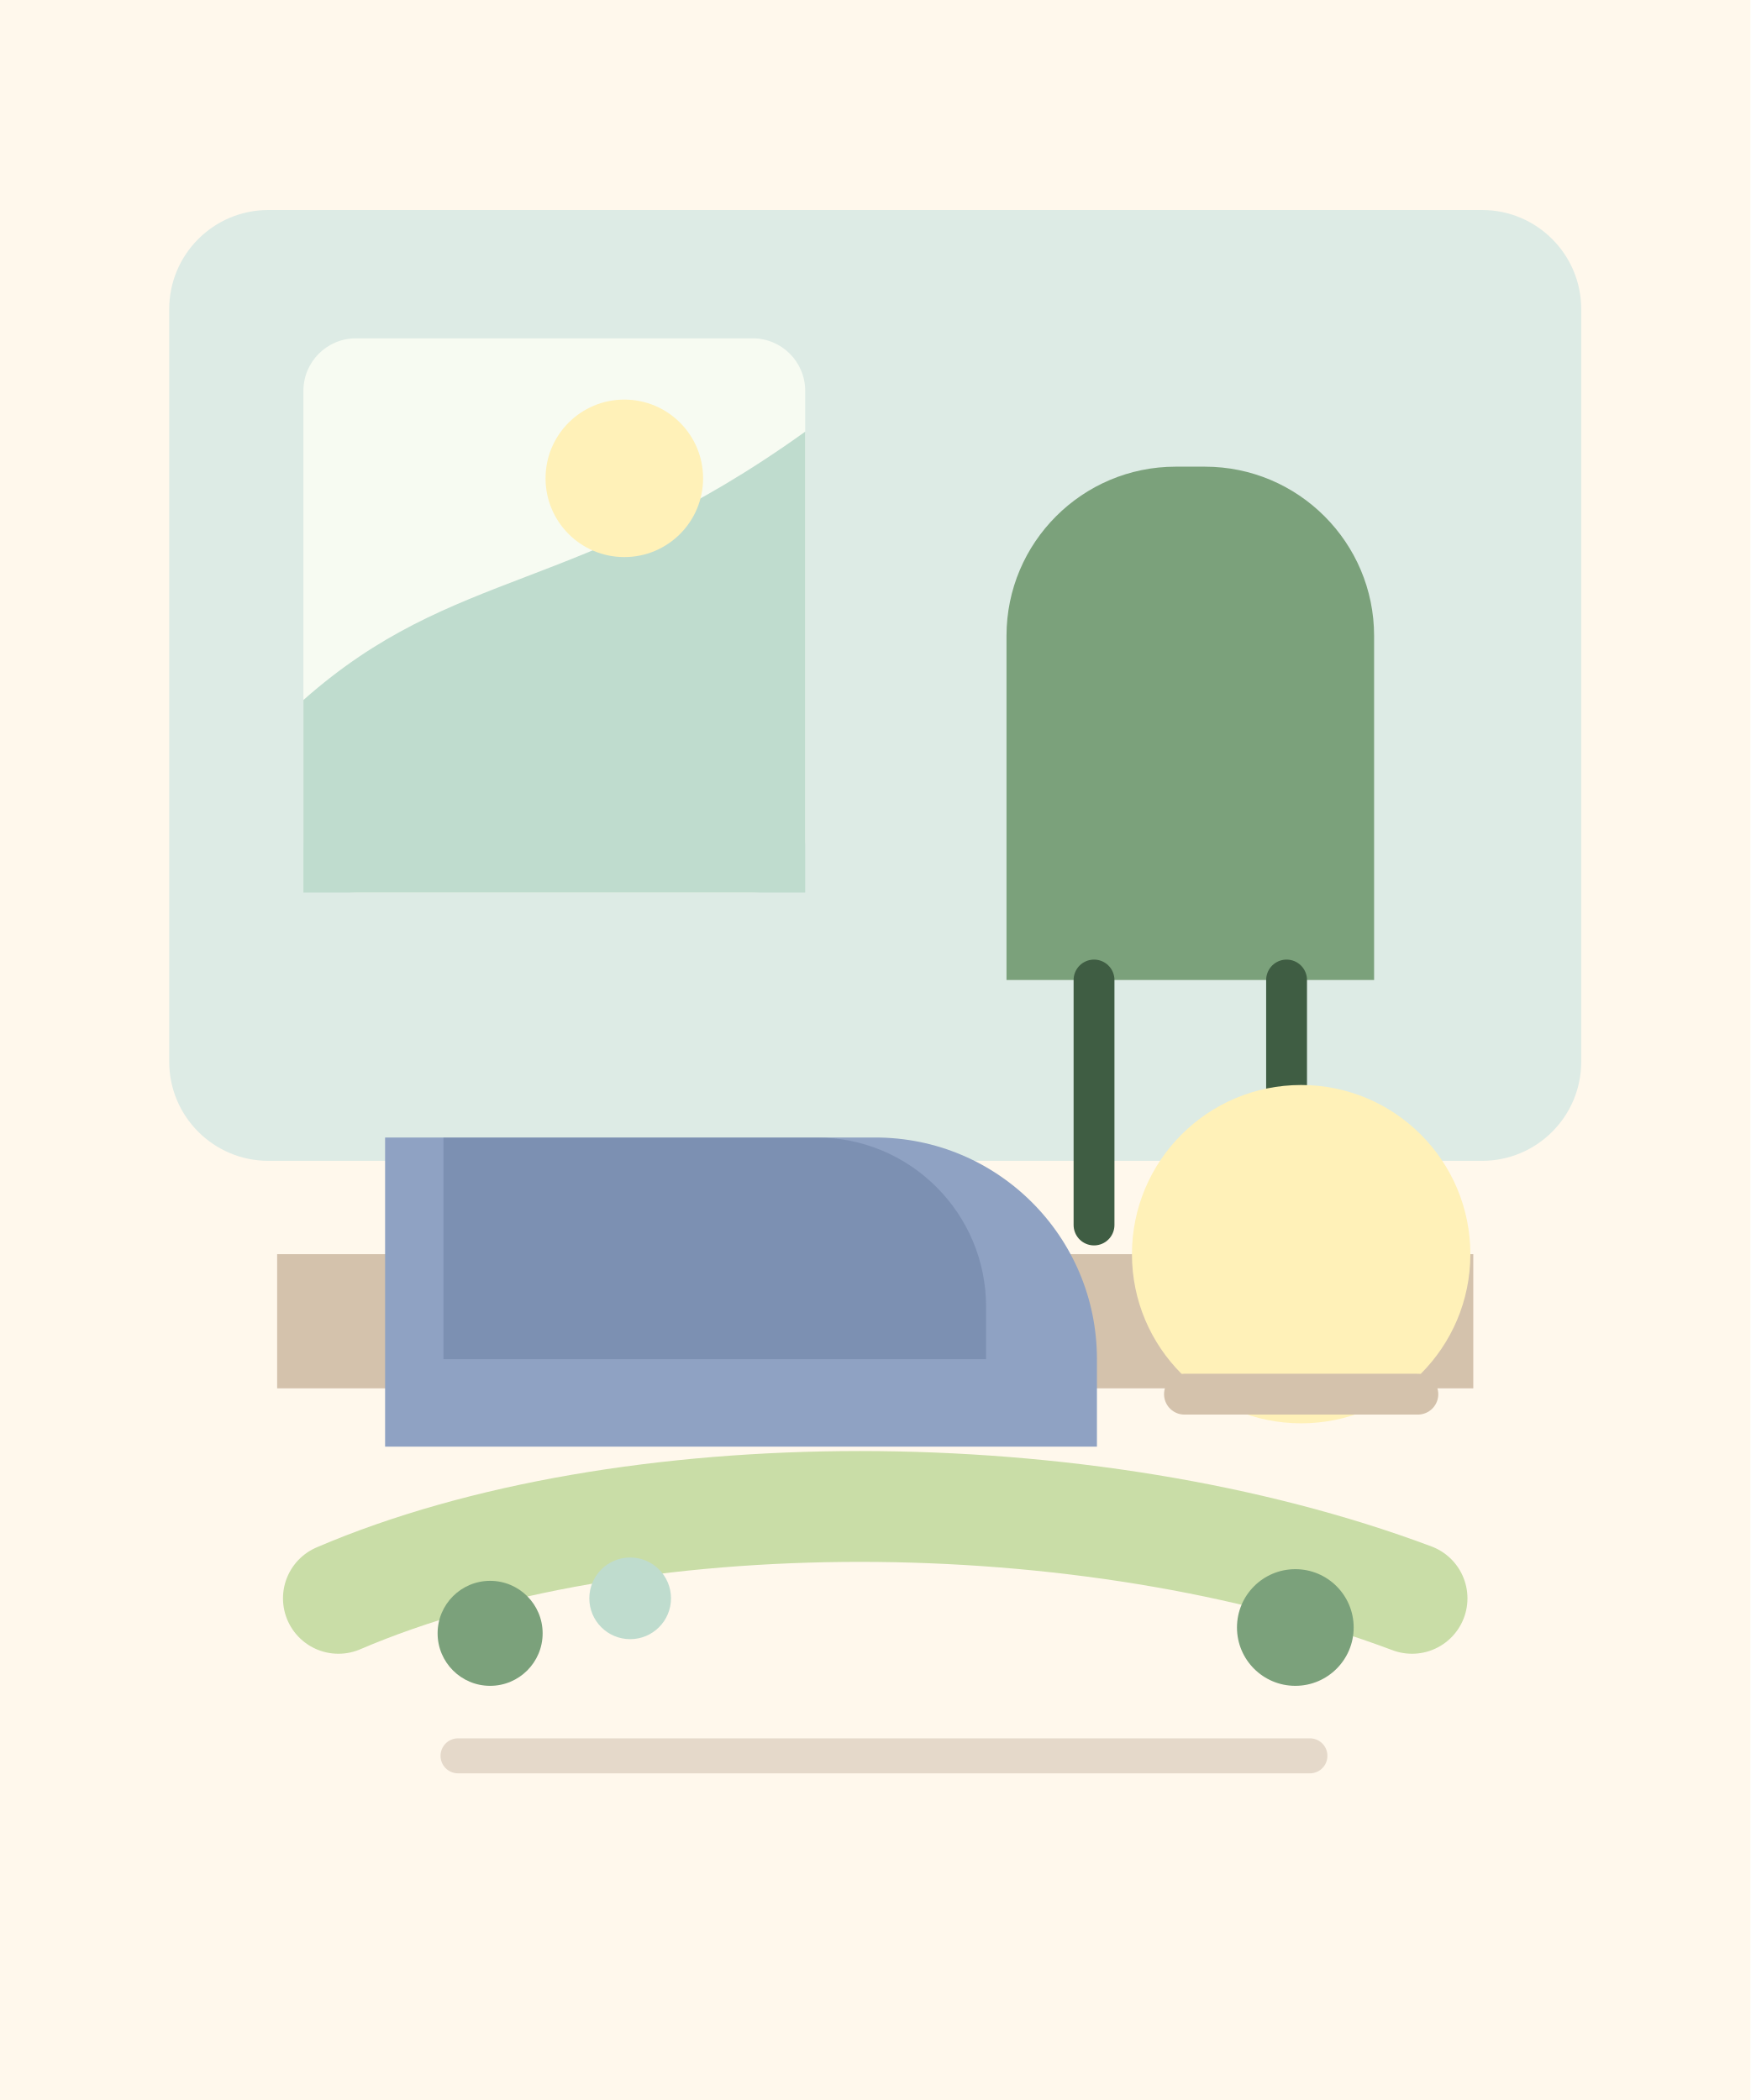
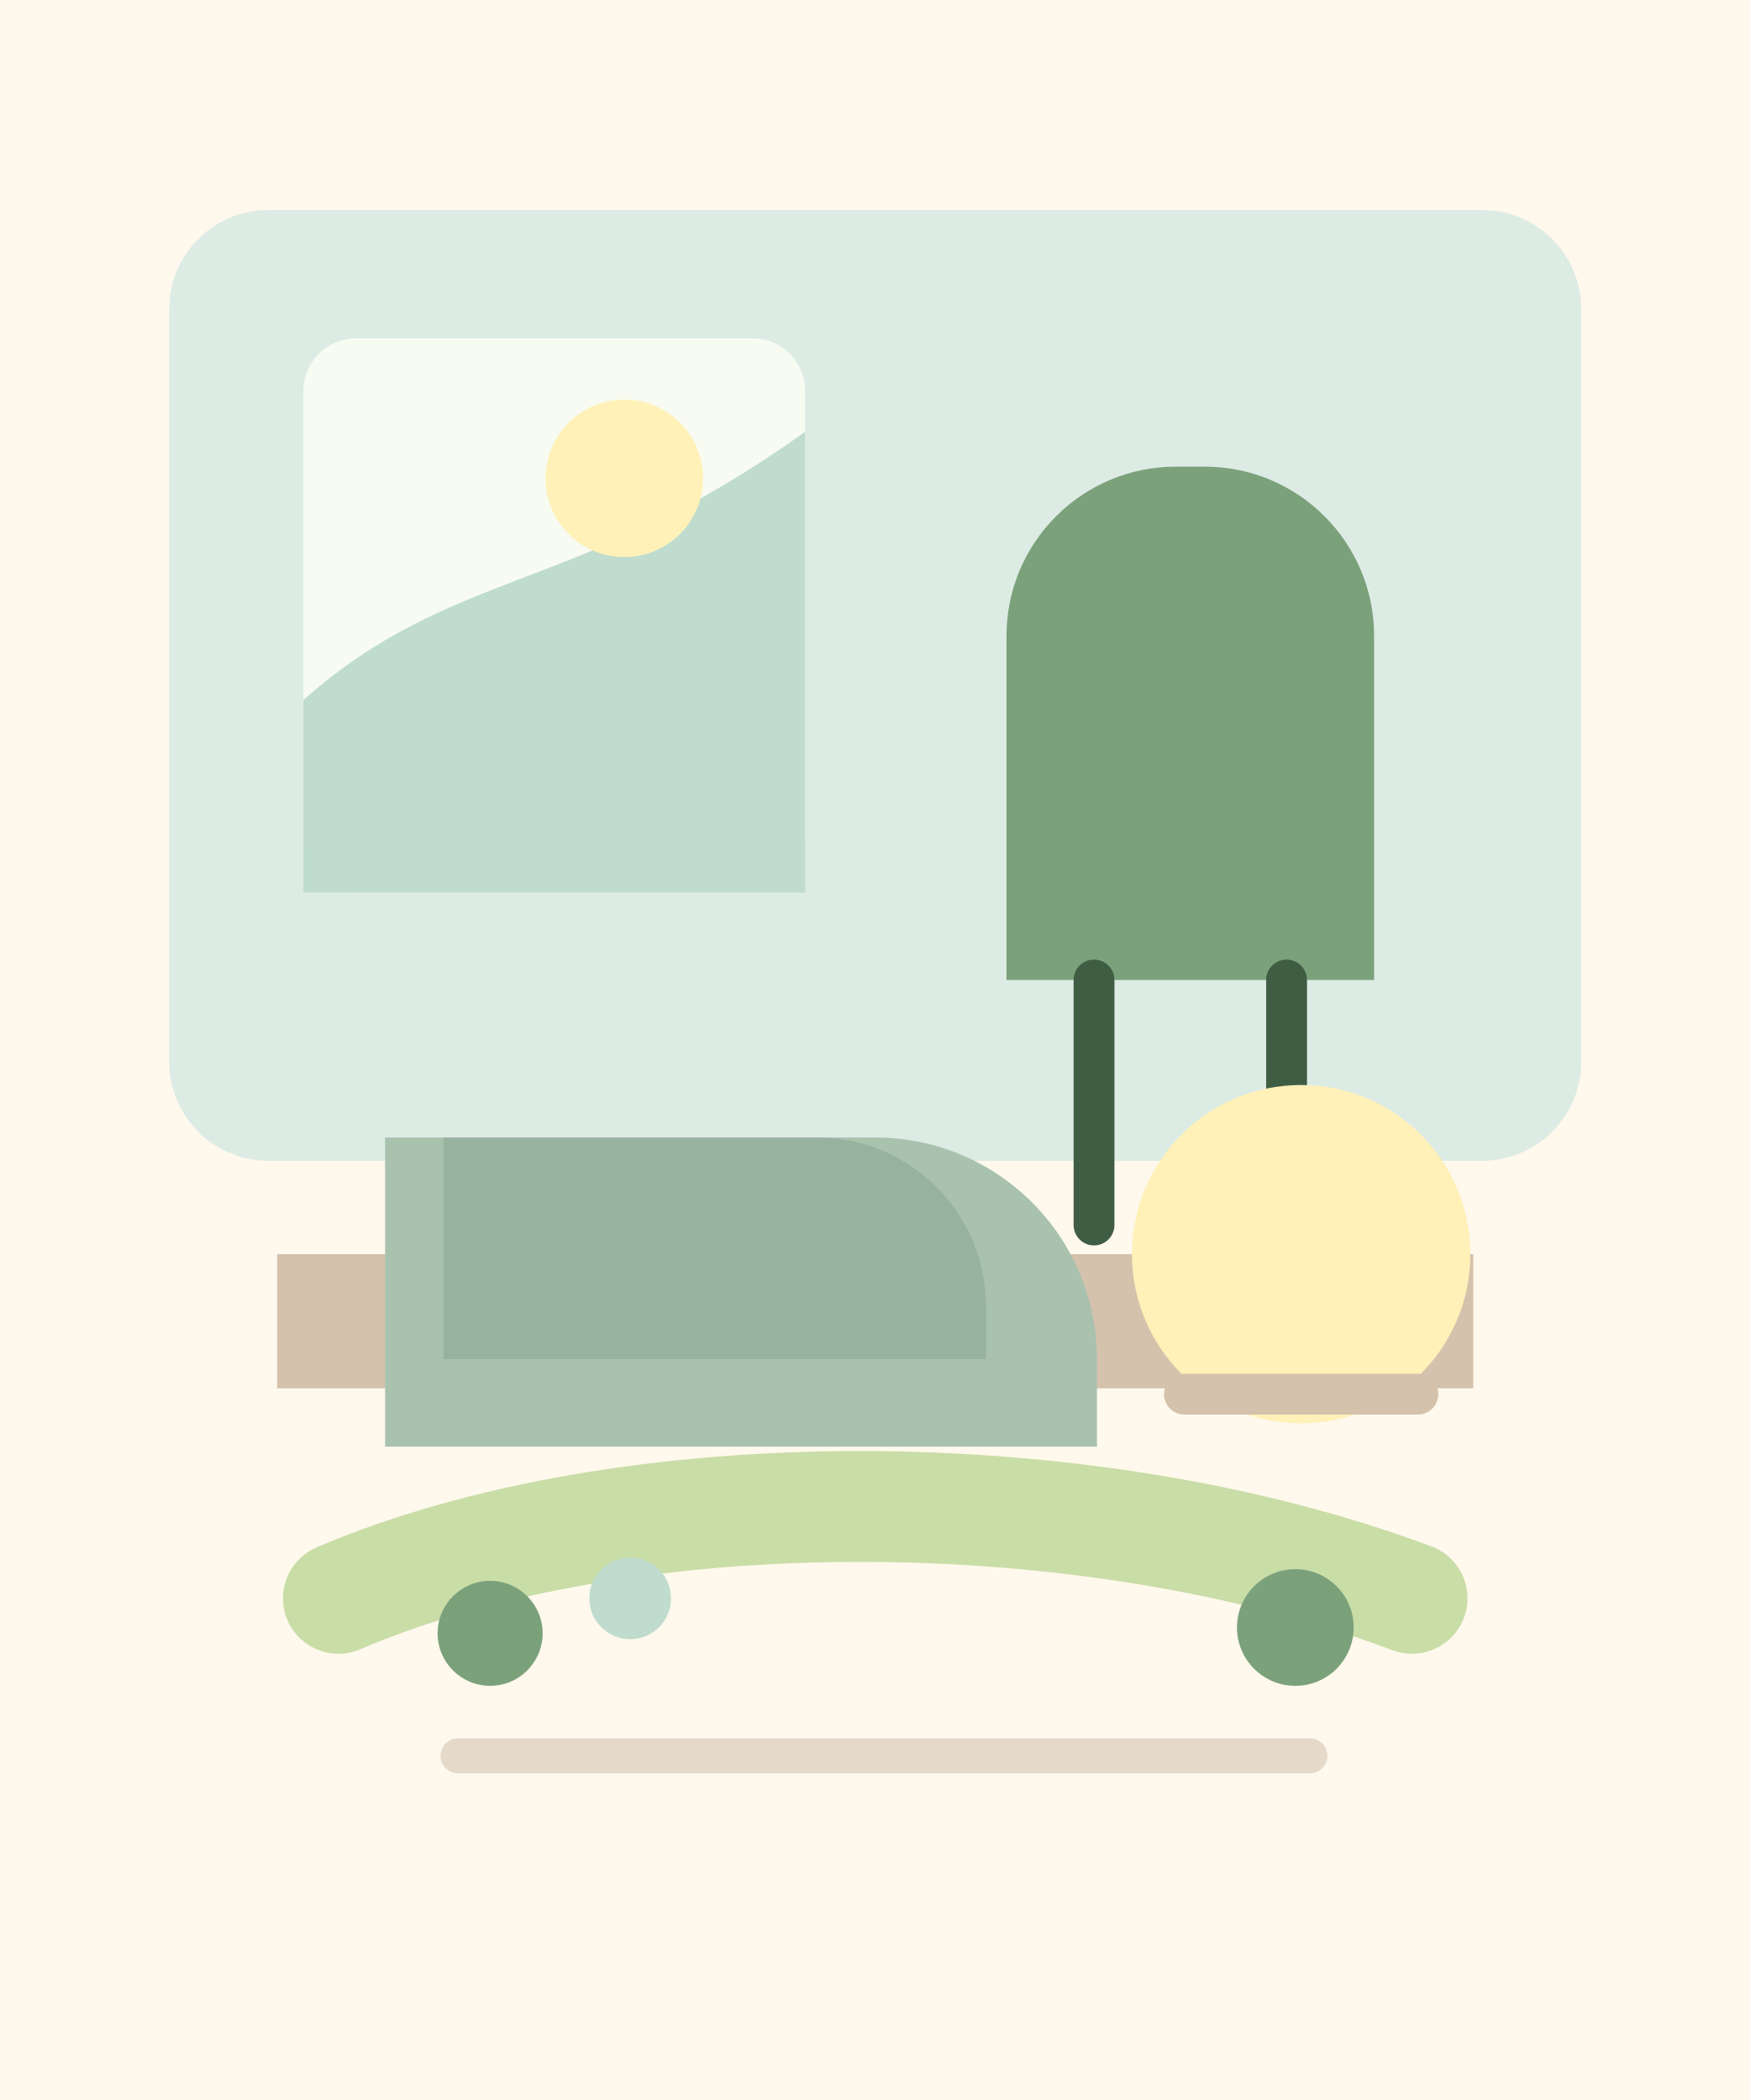
<svg xmlns="http://www.w3.org/2000/svg" viewBox="0 0 600 720">
  <rect width="600" height="720" fill="#fff8ec" />
  <rect x="58" y="72" width="484" height="326" rx="34" fill="#ddebe5" />
  <rect x="104" y="116" width="172" height="190" rx="18" fill="#f7fbf2" />
  <path d="M104 240c52-46 94-36 172-92v158H104z" fill="#bfdcce" />
  <circle cx="214" cy="164" r="27" fill="#fff1b8" />
  <path d="M345 218c0-32 26-58 58-58h10c32 0 58 26 58 58v118H345z" fill="#7ba17b" />
  <path d="M375 336v84M441 336v84" stroke="#3f5d43" stroke-width="14" stroke-linecap="round" />
  <path d="M95 430h410v46H95z" fill="#d4c2ac" />
-   <path d="M132 390h168c42 0 76 34 76 76v30H132z" fill="#8fa2c3" />
-   <path d="M152 390h128c32 0 58 26 58 58v18H152z" fill="#31466f" opacity=".2" />
+   <path d="M132 390h168c42 0 76 34 76 76v30H132z" fill="#a8c2ae" />
+   <path d="M152 390h128c32 0 58 26 58 58v18H152z" fill="#496a54" opacity=".18" />
  <circle cx="446" cy="430" r="58" fill="#fff1b8" />
  <path d="M406 478h80" stroke="#d4c2ac" stroke-width="14" stroke-linecap="round" />
  <path d="M116 548c98-42 256-42 368 0" fill="none" stroke="#c9dda7" stroke-width="38" stroke-linecap="round" />
  <circle cx="168" cy="560" r="18" fill="#7ba17b" />
  <circle cx="216" cy="548" r="14" fill="#bfdcce" />
  <circle cx="444" cy="558" r="20" fill="#7ba17b" />
  <path d="M157 602h292" stroke="#e5d9ca" stroke-width="12" stroke-linecap="round" />
</svg>
